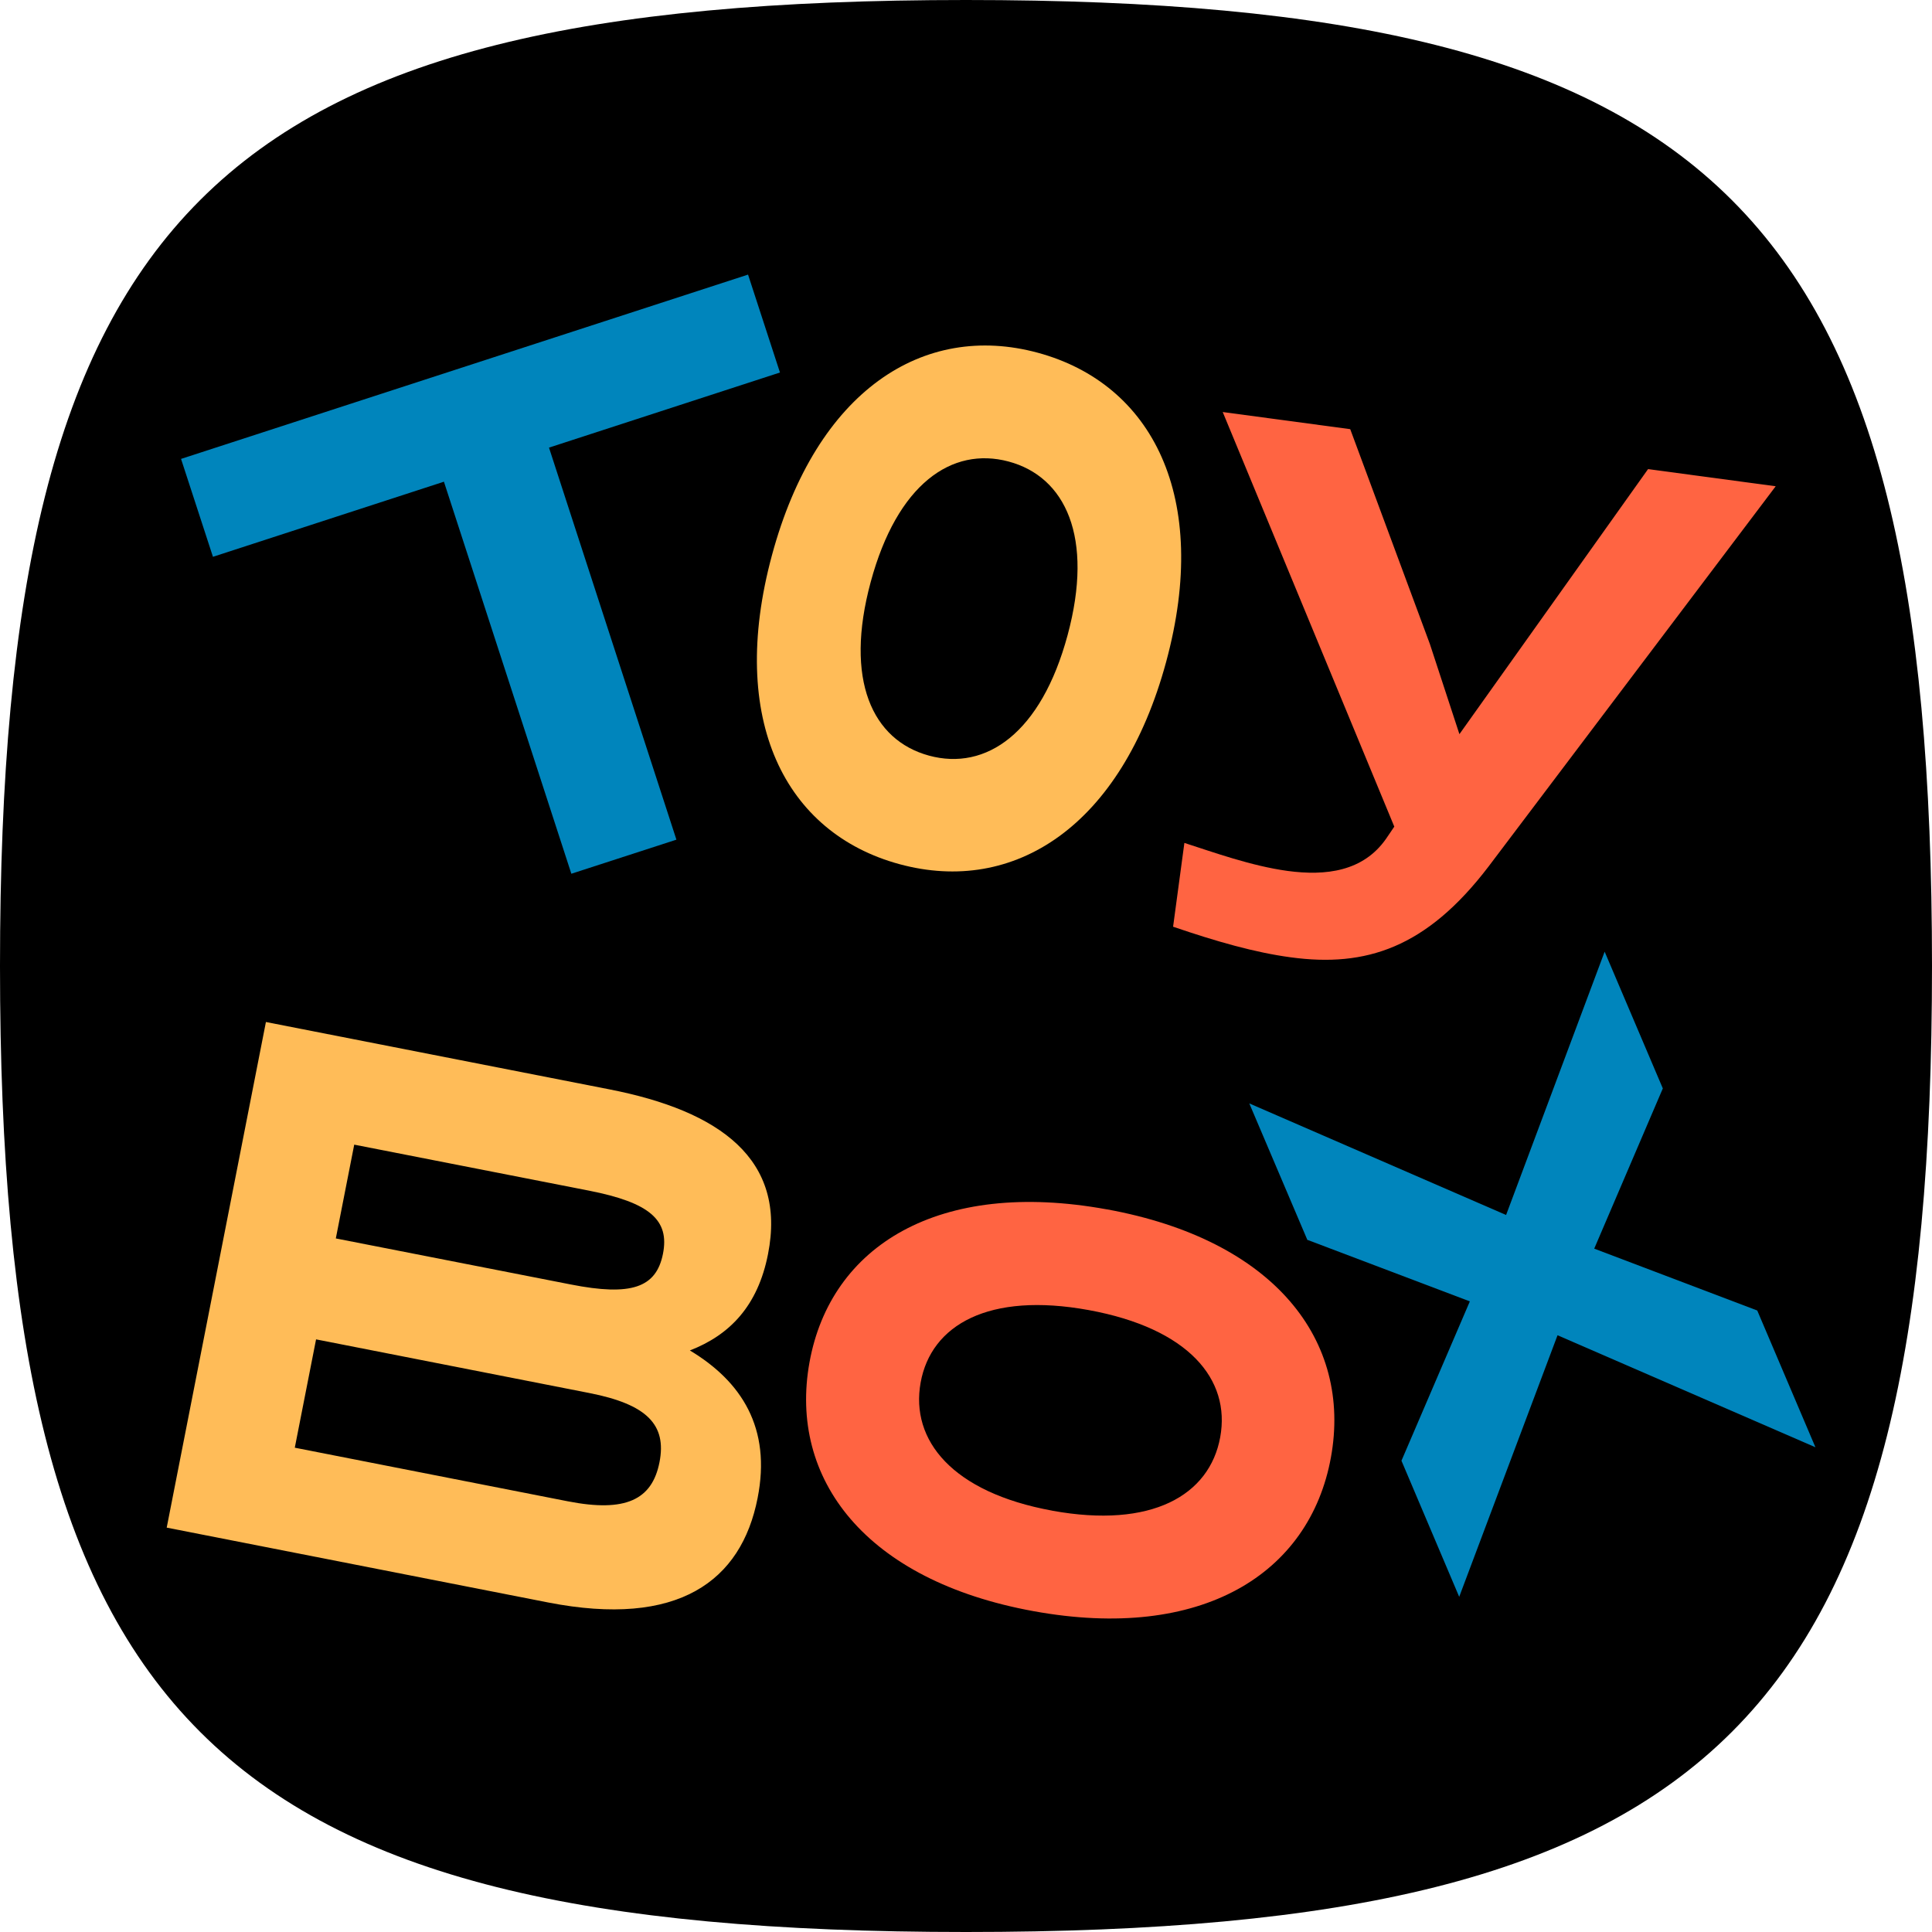
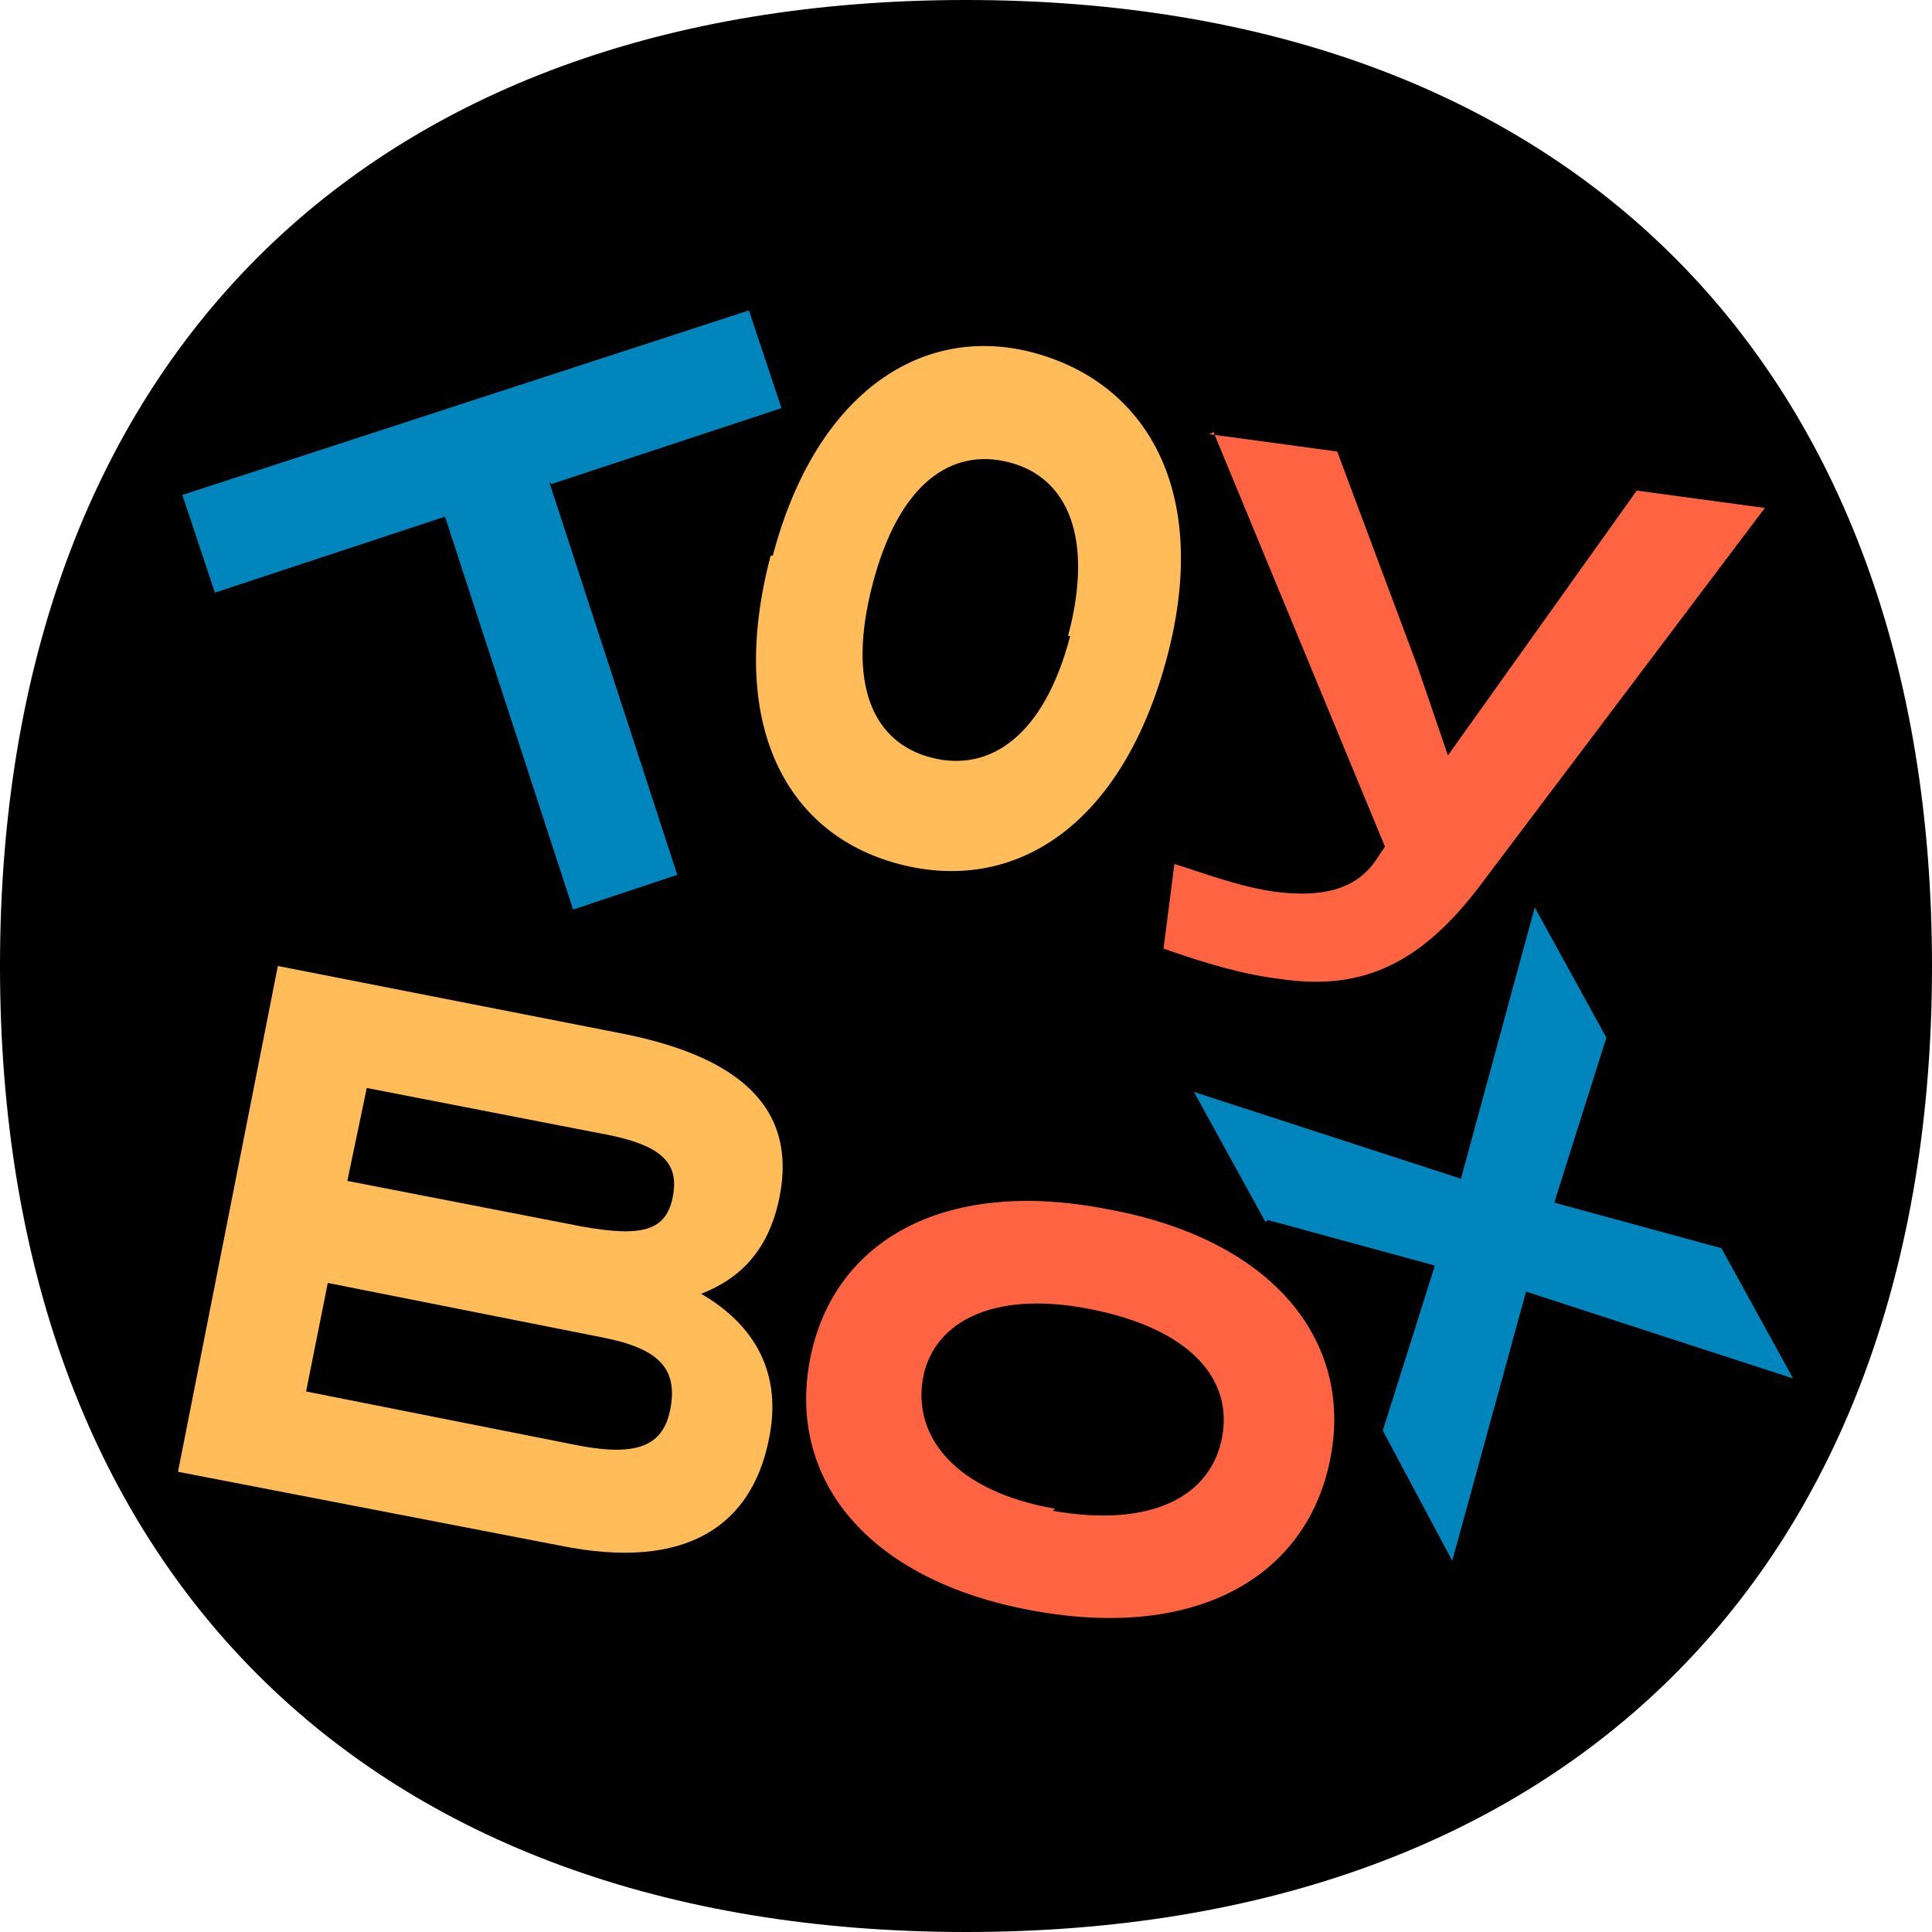
- <svg xmlns="http://www.w3.org/2000/svg" id="_레이어_1" data-name="레이어 1" viewBox="0 0 89 89">
+ <svg xmlns="http://www.w3.org/2000/svg" version="1.1" viewBox="0 0 89 89">
  <defs>
    <style>
      .cls-1 {
        fill: #ffbc58;
      }

-       .cls-1, .cls-2, .cls-3, .cls-4 {
-         stroke-width: 0px;
-       }
- 
      .cls-2 {
-         fill: #000;
+         fill: #0085bc;
      }

      .cls-3 {
        fill: #ff6442;
      }
- 
-       .cls-4 {
-         fill: #0085bc;
-       }
    </style>
  </defs>
-   <path class="cls-2" d="M89,44.5c0,34.75-9.75,44.5-44.5,44.5S0,79.25,0,44.5,9.75,0,44.5,0s44.5,9.75,44.5,44.5Z" />
-   <path class="cls-4" d="M25.29,20.62l5.87,18.06-4.84,1.57-5.87-18.06-10.64,3.46-1.47-4.51,26.12-8.49,1.47,4.51-10.64,3.46Z" />
-   <path class="cls-1" d="M35.56,25.58c2.05-7.59,6.98-10.76,12.25-9.33s7.97,6.65,5.91,14.24-7.01,10.75-12.28,9.32-7.93-6.64-5.88-14.23ZM49.18,29.26c1.22-4.52-.1-7.3-2.72-8s-5.13,1.04-6.35,5.55.07,7.29,2.69,8,5.16-1.03,6.38-5.55Z" />
-   <path class="cls-3" d="M56.32,18.98l5.88.79,3.67,9.9,1.36,4.15,8.69-12.21,5.88.79-13.23,17.52c-2.86,3.75-5.65,4.65-9.11,4.18-1.65-.22-3.43-.73-5.42-1.41l.52-3.86c1.31.42,3.07,1.06,4.75,1.29,1.78.24,3.49.02,4.54-1.48l.38-.56-7.9-19.09Z" />
-   <path class="cls-1" d="M7.68,70.37l4.57-23.29,15.81,3.1c5.12,1,8.18,3.23,7.32,7.59-.47,2.4-1.77,3.73-3.6,4.44,2.38,1.43,3.76,3.57,3.12,6.8-.75,3.83-3.66,5.98-9.65,4.81l-17.58-3.45ZM16.32,52.72l-.85,4.33,10.82,2.12c2.79.55,3.94.15,4.25-1.41s-.61-2.36-3.4-2.91l-10.82-2.12ZM14.56,61.7l-.98,4.99,12.58,2.47c2.66.52,3.88-.07,4.22-1.8s-.58-2.67-3.24-3.19l-12.58-2.47Z" />
-   <path class="cls-3" d="M50.99,55.71c7.74,1.41,11.3,6.06,10.32,11.43s-5.96,8.49-13.7,7.08-11.29-6.09-10.32-11.46,5.95-8.46,13.69-7.05ZM48.46,69.59c4.6.84,7.26-.71,7.75-3.38s-1.46-5.02-6.06-5.86-7.26.68-7.74,3.34,1.46,5.06,6.06,5.9Z" />
-   <path class="cls-4" d="M60.23,57.13l-2.68-6.3,11.83,5.14,4.54-12.13,2.68,6.3-3.16,7.38,7.51,2.85,2.68,6.3-11.88-5.16-4.53,12.05-2.66-6.27,3.15-7.34-7.47-2.83Z" />
+   <g>
+     <g id="_레이어_1">
+       <path d="M89,44.5c0,27.7-16.8,44.5-44.5,44.5S0,72.2,0,44.5,16.8,0,44.5,0s44.5,16.8,44.5,44.5Z" />
+       <path class="cls-2" d="M25.3,22.2l5.9,18.1-4.8,1.6-5.9-18.1-10.6,3.5-1.5-4.5,26.1-8.5,1.5,4.5s-10.6,3.5-10.6,3.5Z" />
+       <path class="cls-1" d="M35.6,25.6c2-7.6,7-10.8,12.2-9.3s8,6.6,5.9,14.2c-2.1,7.6-7,10.7-12.3,9.3s-7.9-6.6-5.9-14.2ZM49.2,29.3c1.2-4.5,0-7.3-2.7-8s-5.1,1-6.3,5.6,0,7.3,2.7,8,5.2-1,6.4-5.6Z" />
+       <path class="cls-3" d="M55.7,20l5.9.8,3.7,9.9,1.4,4.1,8.7-12.2,5.9.8-13.2,17.5c-2.9,3.8-5.7,4.7-9.1,4.2-1.7-.2-3.4-.7-5.4-1.4l.5-3.9c1.3.4,3.1,1.1,4.8,1.3,1.8.2,3.5,0,4.5-1.5l.4-.6-7.9-19.1h0Z" />
+       <path class="cls-1" d="M8.2,67.8l4.6-23.3,15.8,3.1c5.1,1,8.2,3.2,7.3,7.6-.5,2.4-1.8,3.7-3.6,4.4,2.4,1.4,3.8,3.6,3.1,6.8-.8,3.8-3.7,6-9.6,4.8l-17.6-3.4h0ZM16.9,50.1l-.9,4.3,10.8,2.1c2.8.5,3.9.2,4.2-1.4s-.6-2.4-3.4-2.9l-10.8-2.1h0ZM15.1,59.1l-1,5,12.6,2.5c2.7.5,3.9,0,4.2-1.8s-.6-2.7-3.2-3.2c0,0-12.6-2.5-12.6-2.5Z" />
+       <path class="cls-3" d="M51,55.7c7.7,1.4,11.3,6.1,10.3,11.4-1,5.4-6,8.5-13.7,7.1s-11.3-6.1-10.3-11.5,6-8.5,13.7-7h0ZM48.5,69.6c4.6.8,7.3-.7,7.8-3.4s-1.5-5-6.1-5.9-7.3.7-7.7,3.3,1.5,5.1,6.1,5.9h0Z" />
+       <path class="cls-2" d="M58.3,56.3l-3.3-6,12.3,4,3.4-12.5,3.3,6-2.4,7.6,7.7,2.1,3.3,6-12.3-4-3.4,12.4-3.2-6,2.4-7.6-7.7-2.1h0Z" />
+     </g>
+   </g>
</svg>
